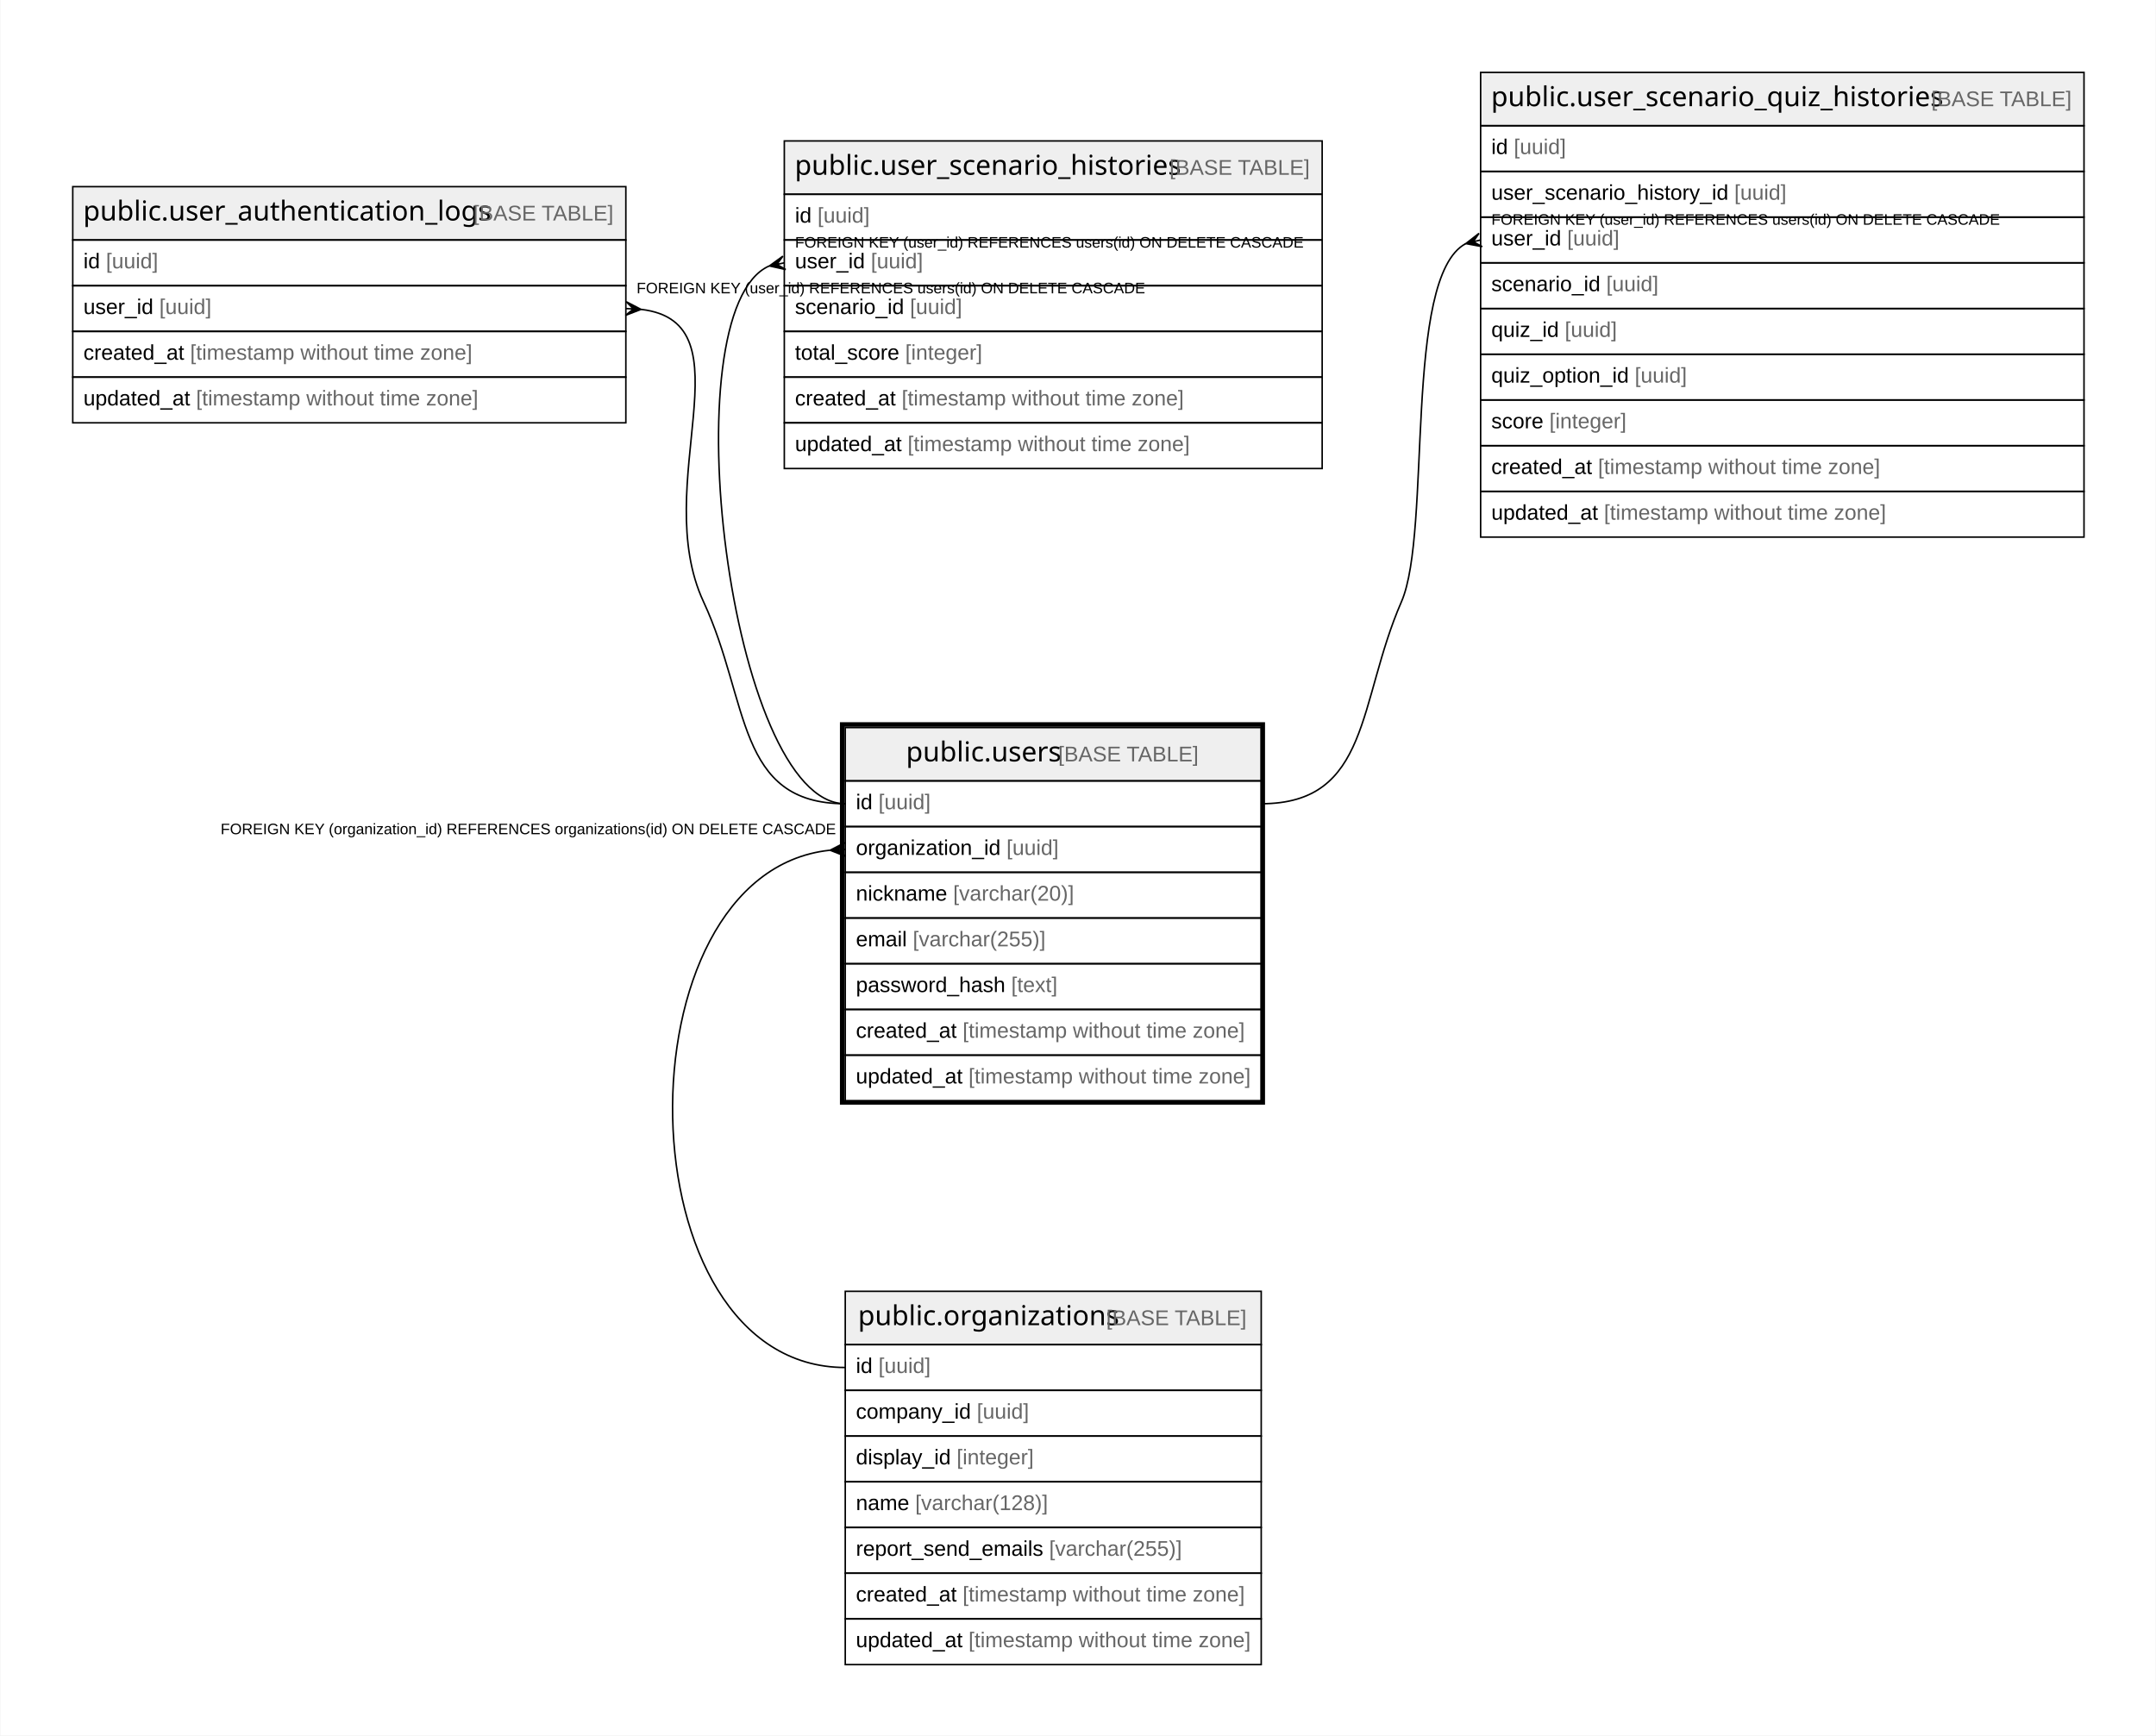
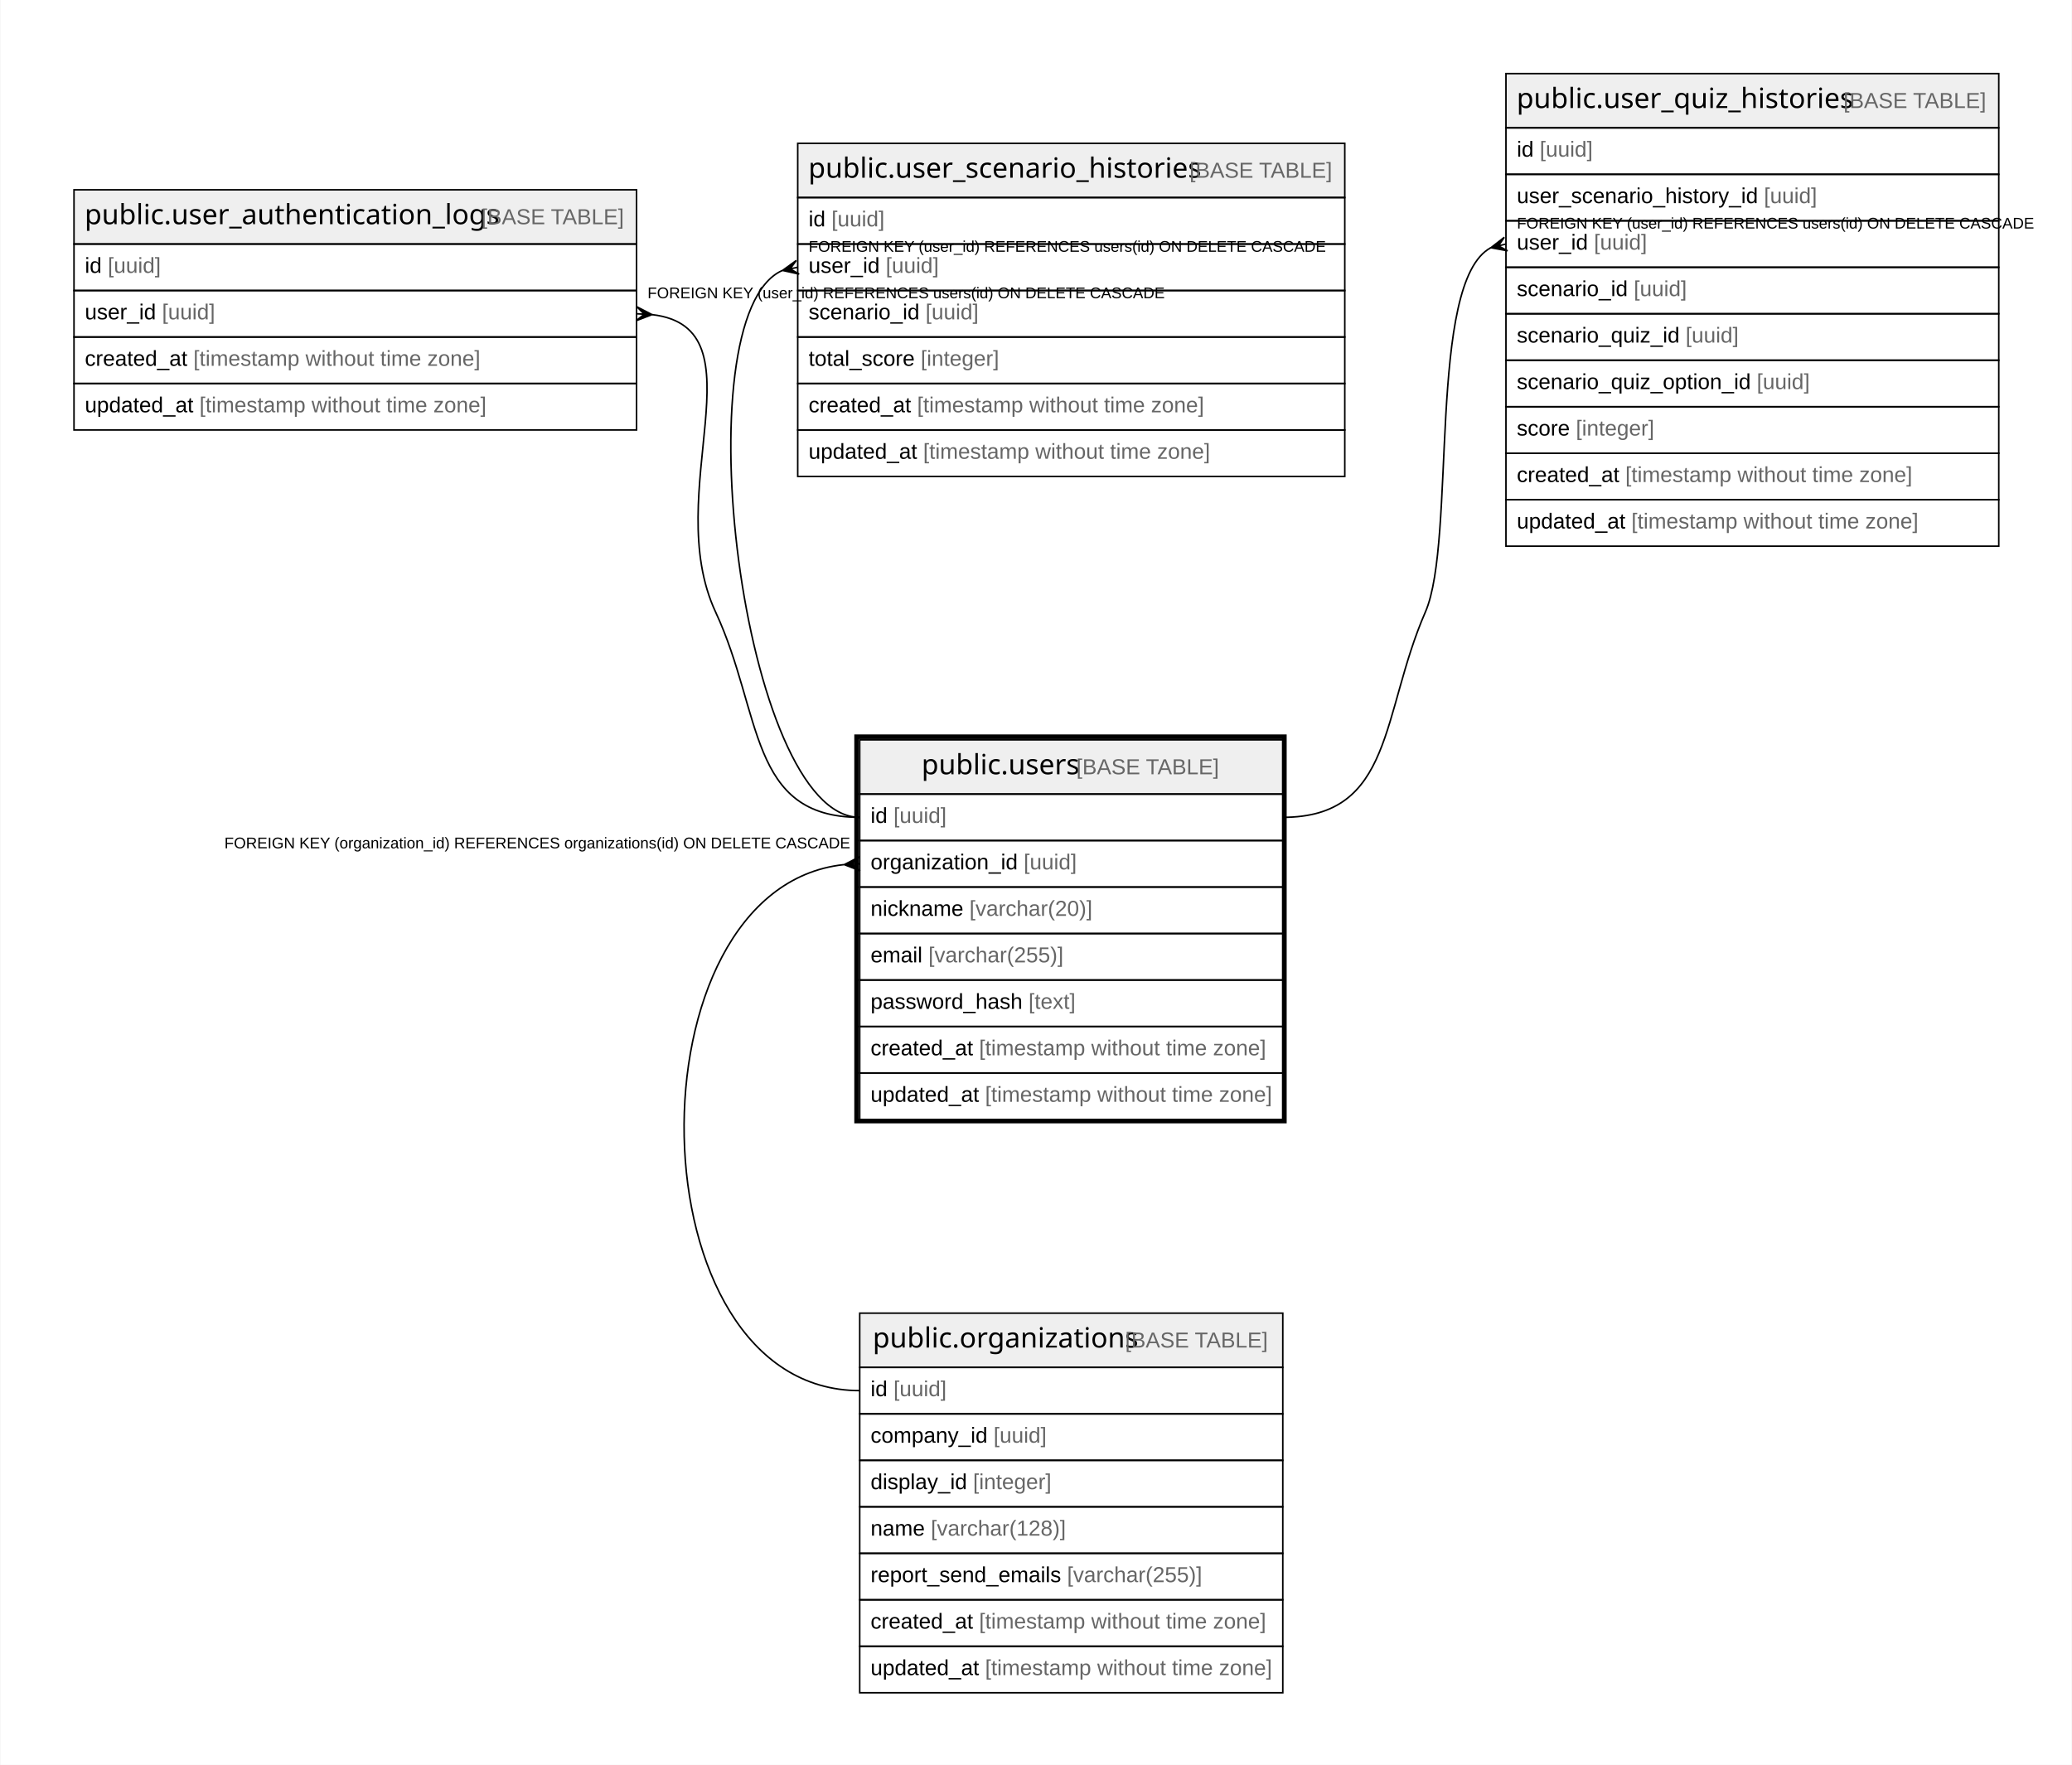
- <svg xmlns="http://www.w3.org/2000/svg" width="1415pt" height="1139pt" viewBox="0.00 0.00 1414.50 1139.00">
+ <svg xmlns="http://www.w3.org/2000/svg" width="1337pt" height="1139pt" viewBox="0.00 0.00 1336.50 1139.00">
  <g id="graph0" class="graph" transform="scale(1 1) rotate(0) translate(4 1135)">
-     <polygon fill="#ffffff" stroke="transparent" points="-4,4 -4,-1135 1410.5,-1135 1410.5,4 -4,4" />
+     <polygon fill="#ffffff" stroke="transparent" points="-4,4 -4,-1135 1332.5,-1135 1332.5,4 -4,4" />
    <g id="node1" class="node">
      <polygon fill="#efefef" stroke="transparent" points="550.5,-622.5 550.5,-657.5 823.5,-657.5 823.5,-622.5 550.5,-622.5" />
      <polygon fill="none" stroke="#000000" points="550.5,-622.5 550.5,-657.5 823.5,-657.5 823.5,-622.5 550.5,-622.5" />
      <text text-anchor="start" x="590.366" y="-635.3" font-family="Arial Bold" font-size="18.00" fill="#000000">public.users</text>
      <text text-anchor="start" x="686.38" y="-635.3" font-family="Arial" font-size="14.00" fill="#000000"> </text>
      <text text-anchor="start" x="690.271" y="-635.3" font-family="Arial" font-size="14.00" fill="#666666">[BASE TABLE]</text>
      <polygon fill="none" stroke="#000000" points="550.5,-592.5 550.5,-622.5 823.5,-622.5 823.5,-592.5 550.5,-592.5" />
      <text text-anchor="start" x="557.5" y="-603.9" font-family="Arial" font-size="14.00" fill="#000000">id </text>
      <text text-anchor="start" x="572.28" y="-603.9" font-family="Arial" font-size="14.00" fill="#666666">[uuid]</text>
      <polygon fill="none" stroke="#000000" points="550.5,-562.5 550.5,-592.5 823.5,-592.5 823.5,-562.5 550.5,-562.5" />
      <text text-anchor="start" x="557.5" y="-573.9" font-family="Arial" font-size="14.00" fill="#000000">organization_id </text>
      <text text-anchor="start" x="656.305" y="-573.9" font-family="Arial" font-size="14.00" fill="#666666">[uuid]</text>
      <polygon fill="none" stroke="#000000" points="550.5,-532.5 550.5,-562.5 823.5,-562.5 823.5,-532.5 550.5,-532.5" />
      <text text-anchor="start" x="557.5" y="-543.9" font-family="Arial" font-size="14.00" fill="#000000">nickname </text>
      <text text-anchor="start" x="621.288" y="-543.9" font-family="Arial" font-size="14.00" fill="#666666">[varchar(20)]</text>
      <polygon fill="none" stroke="#000000" points="550.5,-502.5 550.5,-532.5 823.5,-532.5 823.5,-502.5 550.5,-502.5" />
      <text text-anchor="start" x="557.5" y="-513.9" font-family="Arial" font-size="14.00" fill="#000000">email </text>
      <text text-anchor="start" x="594.83" y="-513.9" font-family="Arial" font-size="14.00" fill="#666666">[varchar(255)]</text>
      <polygon fill="none" stroke="#000000" points="550.5,-472.5 550.5,-502.5 823.5,-502.5 823.5,-472.5 550.5,-472.5" />
      <text text-anchor="start" x="557.5" y="-483.9" font-family="Arial" font-size="14.00" fill="#000000">password_hash </text>
      <text text-anchor="start" x="659.419" y="-483.9" font-family="Arial" font-size="14.00" fill="#666666">[text]</text>
      <polygon fill="none" stroke="#000000" points="550.5,-442.5 550.5,-472.5 823.5,-472.5 823.5,-442.5 550.5,-442.5" />
      <text text-anchor="start" x="557.5" y="-453.9" font-family="Arial" font-size="14.00" fill="#000000">created_at </text>
      <text text-anchor="start" x="627.528" y="-453.9" font-family="Arial" font-size="14.00" fill="#666666">[timestamp without time zone]</text>
      <polygon fill="none" stroke="#000000" points="550.5,-412.5 550.5,-442.5 823.5,-442.5 823.5,-412.5 550.5,-412.5" />
      <text text-anchor="start" x="557.464" y="-423.9" font-family="Arial" font-size="14.00" fill="#000000">updated_at </text>
      <text text-anchor="start" x="631.396" y="-423.9" font-family="Arial" font-size="14.00" fill="#666666">[timestamp without time zone]</text>
      <polygon fill="none" stroke="#000000" stroke-width="3" points="548.5,-411.5 548.5,-659.5 824.5,-659.5 824.5,-411.5 548.5,-411.5" />
    </g>
    <g id="node5" class="node">
      <polygon fill="#efefef" stroke="transparent" points="550.5,-252.5 550.5,-287.5 823.5,-287.5 823.5,-252.5 550.5,-252.5" />
      <polygon fill="none" stroke="#000000" points="550.5,-252.5 550.5,-287.5 823.5,-287.5 823.5,-252.5 550.5,-252.5" />
      <text text-anchor="start" x="558.855" y="-265.3" font-family="Arial Bold" font-size="18.00" fill="#000000">public.organizations</text>
      <text text-anchor="start" x="717.891" y="-265.3" font-family="Arial" font-size="14.00" fill="#000000"> </text>
      <text text-anchor="start" x="721.781" y="-265.3" font-family="Arial" font-size="14.00" fill="#666666">[BASE TABLE]</text>
      <polygon fill="none" stroke="#000000" points="550.5,-222.5 550.5,-252.5 823.5,-252.5 823.5,-222.5 550.5,-222.5" />
      <text text-anchor="start" x="557.5" y="-233.9" font-family="Arial" font-size="14.00" fill="#000000">id </text>
      <text text-anchor="start" x="572.28" y="-233.9" font-family="Arial" font-size="14.00" fill="#666666">[uuid]</text>
      <polygon fill="none" stroke="#000000" points="550.5,-192.5 550.5,-222.5 823.5,-222.5 823.5,-192.5 550.5,-192.5" />
      <text text-anchor="start" x="557.5" y="-203.9" font-family="Arial" font-size="14.00" fill="#000000">company_id </text>
      <text text-anchor="start" x="636.853" y="-203.9" font-family="Arial" font-size="14.00" fill="#666666">[uuid]</text>
      <polygon fill="none" stroke="#000000" points="550.5,-162.5 550.5,-192.5 823.5,-192.5 823.5,-162.5 550.5,-162.5" />
      <text text-anchor="start" x="557.5" y="-173.9" font-family="Arial" font-size="14.00" fill="#000000">display_id </text>
      <text text-anchor="start" x="623.623" y="-173.9" font-family="Arial" font-size="14.00" fill="#666666">[integer]</text>
      <polygon fill="none" stroke="#000000" points="550.5,-132.5 550.5,-162.5 823.5,-162.5 823.5,-132.5 550.5,-132.5" />
      <text text-anchor="start" x="557.5" y="-143.9" font-family="Arial" font-size="14.00" fill="#000000">name </text>
      <text text-anchor="start" x="596.399" y="-143.9" font-family="Arial" font-size="14.00" fill="#666666">[varchar(128)]</text>
      <polygon fill="none" stroke="#000000" points="550.5,-102.5 550.5,-132.5 823.5,-132.5 823.5,-102.5 550.5,-102.5" />
      <text text-anchor="start" x="557.5" y="-113.9" font-family="Arial" font-size="14.00" fill="#000000">report_send_emails </text>
      <text text-anchor="start" x="684.302" y="-113.9" font-family="Arial" font-size="14.00" fill="#666666">[varchar(255)]</text>
      <polygon fill="none" stroke="#000000" points="550.5,-72.5 550.5,-102.5 823.5,-102.5 823.5,-72.5 550.5,-72.5" />
      <text text-anchor="start" x="557.5" y="-83.9" font-family="Arial" font-size="14.00" fill="#000000">created_at </text>
      <text text-anchor="start" x="627.528" y="-83.9" font-family="Arial" font-size="14.00" fill="#666666">[timestamp without time zone]</text>
      <polygon fill="none" stroke="#000000" points="550.5,-42.5 550.5,-72.5 823.5,-72.5 823.5,-42.5 550.5,-42.5" />
      <text text-anchor="start" x="557.464" y="-53.9" font-family="Arial" font-size="14.00" fill="#000000">updated_at </text>
      <text text-anchor="start" x="631.396" y="-53.9" font-family="Arial" font-size="14.00" fill="#666666">[timestamp without time zone]</text>
    </g>
    <g id="edge4" class="edge">
      <path fill="none" stroke="#000000" d="M540.124,-576.948C399.472,-561.749 402.931,-237.5 550.5,-237.5" />
      <polygon fill="#000000" stroke="#000000" points="540.514,-576.969 550.261,-581.994 545.507,-577.235 550.5,-577.5 550.5,-577.5 550.5,-577.5 545.507,-577.235 550.739,-573.006 540.514,-576.969 540.514,-576.969" />
      <text text-anchor="start" x="140.542" y="-587.5" font-family="Arial" font-size="10.00" fill="#000000">FOREIGN KEY (organization_id) REFERENCES organizations(id) ON DELETE CASCADE</text>
    </g>
    <g id="node2" class="node">
      <polygon fill="#efefef" stroke="transparent" points="43.5,-977.5 43.5,-1012.5 406.5,-1012.5 406.5,-977.5 43.5,-977.5" />
      <polygon fill="none" stroke="#000000" points="43.5,-977.5 43.5,-1012.5 406.5,-1012.5 406.5,-977.5 43.5,-977.5" />
      <text text-anchor="start" x="50.334" y="-990.3" font-family="Arial Bold" font-size="18.00" fill="#000000">public.user_authentication_logs</text>
      <text text-anchor="start" x="302.412" y="-990.3" font-family="Arial" font-size="14.00" fill="#000000"> </text>
      <text text-anchor="start" x="306.302" y="-990.3" font-family="Arial" font-size="14.00" fill="#666666">[BASE TABLE]</text>
      <polygon fill="none" stroke="#000000" points="43.5,-947.5 43.5,-977.5 406.5,-977.5 406.5,-947.5 43.5,-947.5" />
      <text text-anchor="start" x="50.5" y="-958.9" font-family="Arial" font-size="14.00" fill="#000000">id </text>
      <text text-anchor="start" x="65.28" y="-958.9" font-family="Arial" font-size="14.00" fill="#666666">[uuid]</text>
      <polygon fill="none" stroke="#000000" points="43.5,-917.5 43.5,-947.5 406.5,-947.5 406.5,-917.5 43.5,-917.5" />
      <text text-anchor="start" x="50.5" y="-928.9" font-family="Arial" font-size="14.00" fill="#000000">user_id </text>
      <text text-anchor="start" x="100.288" y="-928.9" font-family="Arial" font-size="14.00" fill="#666666">[uuid]</text>
      <polygon fill="none" stroke="#000000" points="43.5,-887.5 43.5,-917.5 406.5,-917.5 406.5,-887.5 43.5,-887.5" />
      <text text-anchor="start" x="50.5" y="-898.9" font-family="Arial" font-size="14.00" fill="#000000">created_at </text>
      <text text-anchor="start" x="120.528" y="-898.9" font-family="Arial" font-size="14.00" fill="#666666">[timestamp without time zone]</text>
      <polygon fill="none" stroke="#000000" points="43.5,-857.5 43.5,-887.5 406.5,-887.5 406.5,-857.5 43.5,-857.5" />
      <text text-anchor="start" x="50.5" y="-868.9" font-family="Arial" font-size="14.00" fill="#000000">updated_at </text>
      <text text-anchor="start" x="124.433" y="-868.9" font-family="Arial" font-size="14.00" fill="#666666">[timestamp without time zone]</text>
    </g>
    <g id="edge1" class="edge">
      <path fill="none" stroke="#000000" d="M416.585,-931.943C489.056,-923.346 421.694,-816.955 457.5,-740 487.851,-674.768 478.553,-607.5 550.5,-607.5" />
      <polygon fill="#000000" stroke="#000000" points="416.485,-931.949 406.252,-928.007 411.492,-932.224 406.5,-932.5 406.5,-932.5 406.5,-932.5 411.492,-932.224 406.748,-936.993 416.485,-931.949 416.485,-931.949" />
      <text text-anchor="start" x="413.553" y="-942.5" font-family="Arial" font-size="10.00" fill="#000000">FOREIGN KEY (user_id) REFERENCES users(id) ON DELETE CASCADE</text>
    </g>
    <g id="node3" class="node">
      <polygon fill="#efefef" stroke="transparent" points="510.5,-1007.5 510.5,-1042.5 863.5,-1042.5 863.5,-1007.5 510.5,-1007.5" />
      <polygon fill="none" stroke="#000000" points="510.5,-1007.5 510.5,-1042.5 863.5,-1042.5 863.5,-1007.5 510.5,-1007.5" />
      <text text-anchor="start" x="517.354" y="-1020.3" font-family="Arial Bold" font-size="18.00" fill="#000000">public.user_scenario_histories</text>
      <text text-anchor="start" x="759.393" y="-1020.3" font-family="Arial" font-size="14.00" fill="#000000"> </text>
      <text text-anchor="start" x="763.283" y="-1020.3" font-family="Arial" font-size="14.00" fill="#666666">[BASE TABLE]</text>
      <polygon fill="none" stroke="#000000" points="510.5,-977.5 510.5,-1007.5 863.5,-1007.5 863.5,-977.5 510.5,-977.5" />
      <text text-anchor="start" x="517.5" y="-988.9" font-family="Arial" font-size="14.00" fill="#000000">id </text>
      <text text-anchor="start" x="532.28" y="-988.9" font-family="Arial" font-size="14.00" fill="#666666">[uuid]</text>
      <polygon fill="none" stroke="#000000" points="510.5,-947.5 510.5,-977.5 863.5,-977.5 863.5,-947.5 510.5,-947.5" />
      <text text-anchor="start" x="517.5" y="-958.9" font-family="Arial" font-size="14.00" fill="#000000">user_id </text>
      <text text-anchor="start" x="567.288" y="-958.9" font-family="Arial" font-size="14.00" fill="#666666">[uuid]</text>
      <polygon fill="none" stroke="#000000" points="510.5,-917.5 510.5,-947.5 863.5,-947.5 863.5,-917.5 510.5,-917.5" />
      <text text-anchor="start" x="517.5" y="-928.9" font-family="Arial" font-size="14.00" fill="#000000">scenario_id </text>
      <text text-anchor="start" x="592.96" y="-928.9" font-family="Arial" font-size="14.00" fill="#666666">[uuid]</text>
      <polygon fill="none" stroke="#000000" points="510.5,-887.5 510.5,-917.5 863.5,-917.5 863.5,-887.5 510.5,-887.5" />
      <text text-anchor="start" x="517.5" y="-898.9" font-family="Arial" font-size="14.00" fill="#000000">total_score </text>
      <text text-anchor="start" x="589.852" y="-898.9" font-family="Arial" font-size="14.00" fill="#666666">[integer]</text>
      <polygon fill="none" stroke="#000000" points="510.5,-857.5 510.5,-887.5 863.5,-887.5 863.5,-857.5 510.5,-857.5" />
      <text text-anchor="start" x="517.5" y="-868.9" font-family="Arial" font-size="14.00" fill="#000000">created_at </text>
      <text text-anchor="start" x="587.528" y="-868.9" font-family="Arial" font-size="14.00" fill="#666666">[timestamp without time zone]</text>
      <polygon fill="none" stroke="#000000" points="510.5,-827.5 510.5,-857.5 863.5,-857.5 863.5,-827.5 510.5,-827.5" />
      <text text-anchor="start" x="517.5" y="-838.9" font-family="Arial" font-size="14.00" fill="#000000">updated_at </text>
      <text text-anchor="start" x="591.433" y="-838.9" font-family="Arial" font-size="14.00" fill="#666666">[timestamp without time zone]</text>
    </g>
    <g id="edge2" class="edge">
      <path fill="none" stroke="#000000" d="M500.517,-960.415C434.785,-931.322 474.678,-607.5 550.5,-607.5" />
      <polygon fill="#000000" stroke="#000000" points="500.711,-960.456 509.58,-966.905 505.606,-961.478 510.5,-962.5 510.5,-962.5 510.5,-962.5 505.606,-961.478 511.42,-958.095 500.711,-960.456 500.711,-960.456" />
      <text text-anchor="start" x="517.553" y="-972.5" font-family="Arial" font-size="10.00" fill="#000000">FOREIGN KEY (user_id) REFERENCES users(id) ON DELETE CASCADE</text>
    </g>
    <g id="node4" class="node">
-       <polygon fill="#efefef" stroke="transparent" points="967.5,-1052.5 967.5,-1087.5 1363.5,-1087.5 1363.5,-1052.5 967.5,-1052.5" />
-       <polygon fill="none" stroke="#000000" points="967.5,-1052.5 967.5,-1087.5 1363.5,-1087.5 1363.5,-1052.5 967.5,-1052.5" />
-       <text text-anchor="start" x="974.347" y="-1065.3" font-family="Arial Bold" font-size="18.00" fill="#000000">public.user_scenario_quiz_histories</text>
-       <text text-anchor="start" x="1259.399" y="-1065.3" font-family="Arial" font-size="14.00" fill="#000000"> </text>
-       <text text-anchor="start" x="1263.29" y="-1065.3" font-family="Arial" font-size="14.00" fill="#666666">[BASE TABLE]</text>
-       <polygon fill="none" stroke="#000000" points="967.5,-1022.5 967.5,-1052.5 1363.5,-1052.5 1363.5,-1022.5 967.5,-1022.5" />
+       <polygon fill="#efefef" stroke="transparent" points="967.5,-1052.5 967.5,-1087.5 1285.5,-1087.5 1285.5,-1052.5 967.5,-1052.5" />
+       <polygon fill="none" stroke="#000000" points="967.5,-1052.5 967.5,-1087.5 1285.5,-1087.5 1285.5,-1052.5 967.5,-1052.5" />
+       <text text-anchor="start" x="974.356" y="-1065.3" font-family="Arial Bold" font-size="18.00" fill="#000000">public.user_quiz_histories</text>
+       <text text-anchor="start" x="1181.39" y="-1065.3" font-family="Arial" font-size="14.00" fill="#000000"> </text>
+       <text text-anchor="start" x="1185.281" y="-1065.3" font-family="Arial" font-size="14.00" fill="#666666">[BASE TABLE]</text>
+       <polygon fill="none" stroke="#000000" points="967.5,-1022.5 967.5,-1052.5 1285.5,-1052.5 1285.5,-1022.5 967.5,-1022.5" />
      <text text-anchor="start" x="974.5" y="-1033.9" font-family="Arial" font-size="14.00" fill="#000000">id </text>
      <text text-anchor="start" x="989.28" y="-1033.9" font-family="Arial" font-size="14.00" fill="#666666">[uuid]</text>
-       <polygon fill="none" stroke="#000000" points="967.5,-992.5 967.5,-1022.5 1363.5,-1022.5 1363.5,-992.5 967.5,-992.5" />
+       <polygon fill="none" stroke="#000000" points="967.5,-992.5 967.5,-1022.5 1285.5,-1022.5 1285.5,-992.5 967.5,-992.5" />
      <text text-anchor="start" x="974.5" y="-1003.9" font-family="Arial" font-size="14.00" fill="#000000">user_scenario_history_id </text>
      <text text-anchor="start" x="1133.974" y="-1003.9" font-family="Arial" font-size="14.00" fill="#666666">[uuid]</text>
-       <polygon fill="none" stroke="#000000" points="967.5,-962.5 967.5,-992.5 1363.5,-992.5 1363.5,-962.5 967.5,-962.5" />
+       <polygon fill="none" stroke="#000000" points="967.5,-962.5 967.5,-992.5 1285.5,-992.5 1285.5,-962.5 967.5,-962.5" />
      <text text-anchor="start" x="974.5" y="-973.9" font-family="Arial" font-size="14.00" fill="#000000">user_id </text>
      <text text-anchor="start" x="1024.288" y="-973.9" font-family="Arial" font-size="14.00" fill="#666666">[uuid]</text>
-       <polygon fill="none" stroke="#000000" points="967.5,-932.5 967.5,-962.5 1363.5,-962.5 1363.5,-932.5 967.5,-932.5" />
+       <polygon fill="none" stroke="#000000" points="967.5,-932.5 967.5,-962.5 1285.5,-962.5 1285.5,-932.5 967.5,-932.5" />
      <text text-anchor="start" x="974.5" y="-943.9" font-family="Arial" font-size="14.00" fill="#000000">scenario_id </text>
      <text text-anchor="start" x="1049.96" y="-943.9" font-family="Arial" font-size="14.00" fill="#666666">[uuid]</text>
-       <polygon fill="none" stroke="#000000" points="967.5,-902.5 967.5,-932.5 1363.5,-932.5 1363.5,-902.5 967.5,-902.5" />
-       <text text-anchor="start" x="974.5" y="-913.9" font-family="Arial" font-size="14.00" fill="#000000">quiz_id </text>
-       <text text-anchor="start" x="1022.734" y="-913.9" font-family="Arial" font-size="14.00" fill="#666666">[uuid]</text>
-       <polygon fill="none" stroke="#000000" points="967.5,-872.5 967.5,-902.5 1363.5,-902.5 1363.5,-872.5 967.5,-872.5" />
-       <text text-anchor="start" x="974.5" y="-883.9" font-family="Arial" font-size="14.00" fill="#000000">quiz_option_id </text>
-       <text text-anchor="start" x="1068.644" y="-883.9" font-family="Arial" font-size="14.00" fill="#666666">[uuid]</text>
-       <polygon fill="none" stroke="#000000" points="967.5,-842.5 967.5,-872.5 1363.5,-872.5 1363.5,-842.5 967.5,-842.5" />
+       <polygon fill="none" stroke="#000000" points="967.5,-902.5 967.5,-932.5 1285.5,-932.5 1285.5,-902.5 967.5,-902.5" />
+       <text text-anchor="start" x="974.5" y="-913.9" font-family="Arial" font-size="14.00" fill="#000000">scenario_quiz_id </text>
+       <text text-anchor="start" x="1083.414" y="-913.9" font-family="Arial" font-size="14.00" fill="#666666">[uuid]</text>
+       <polygon fill="none" stroke="#000000" points="967.5,-872.5 967.5,-902.5 1285.5,-902.5 1285.5,-872.5 967.5,-872.5" />
+       <text text-anchor="start" x="974.5" y="-883.9" font-family="Arial" font-size="14.00" fill="#000000">scenario_quiz_option_id </text>
+       <text text-anchor="start" x="1129.325" y="-883.9" font-family="Arial" font-size="14.00" fill="#666666">[uuid]</text>
+       <polygon fill="none" stroke="#000000" points="967.5,-842.5 967.5,-872.5 1285.5,-872.5 1285.5,-842.5 967.5,-842.5" />
      <text text-anchor="start" x="974.5" y="-853.9" font-family="Arial" font-size="14.00" fill="#000000">score </text>
      <text text-anchor="start" x="1012.616" y="-853.9" font-family="Arial" font-size="14.00" fill="#666666">[integer]</text>
-       <polygon fill="none" stroke="#000000" points="967.5,-812.5 967.5,-842.5 1363.5,-842.5 1363.5,-812.5 967.5,-812.5" />
+       <polygon fill="none" stroke="#000000" points="967.5,-812.5 967.5,-842.5 1285.5,-842.5 1285.5,-812.5 967.5,-812.5" />
      <text text-anchor="start" x="974.5" y="-823.9" font-family="Arial" font-size="14.00" fill="#000000">created_at </text>
      <text text-anchor="start" x="1044.528" y="-823.9" font-family="Arial" font-size="14.00" fill="#666666">[timestamp without time zone]</text>
-       <polygon fill="none" stroke="#000000" points="967.5,-782.5 967.5,-812.5 1363.5,-812.5 1363.5,-782.5 967.5,-782.5" />
+       <polygon fill="none" stroke="#000000" points="967.5,-782.5 967.5,-812.5 1285.5,-812.5 1285.5,-782.5 967.5,-782.5" />
      <text text-anchor="start" x="974.5" y="-793.9" font-family="Arial" font-size="14.00" fill="#000000">updated_at </text>
      <text text-anchor="start" x="1048.433" y="-793.9" font-family="Arial" font-size="14.00" fill="#666666">[timestamp without time zone]</text>
    </g>
    <g id="edge3" class="edge">
      <path fill="none" stroke="#000000" d="M957.728,-975.109C916.41,-953.145 935.663,-786.235 915.5,-740 886.842,-674.285 895.192,-607.5 823.5,-607.5" />
      <polygon fill="#000000" stroke="#000000" points="957.787,-975.123 966.43,-981.871 962.643,-976.312 967.5,-977.5 967.5,-977.5 967.5,-977.5 962.643,-976.312 968.57,-973.129 957.787,-975.123 957.787,-975.123" />
      <text text-anchor="start" x="974.553" y="-987.5" font-family="Arial" font-size="10.00" fill="#000000">FOREIGN KEY (user_id) REFERENCES users(id) ON DELETE CASCADE</text>
    </g>
  </g>
</svg>
